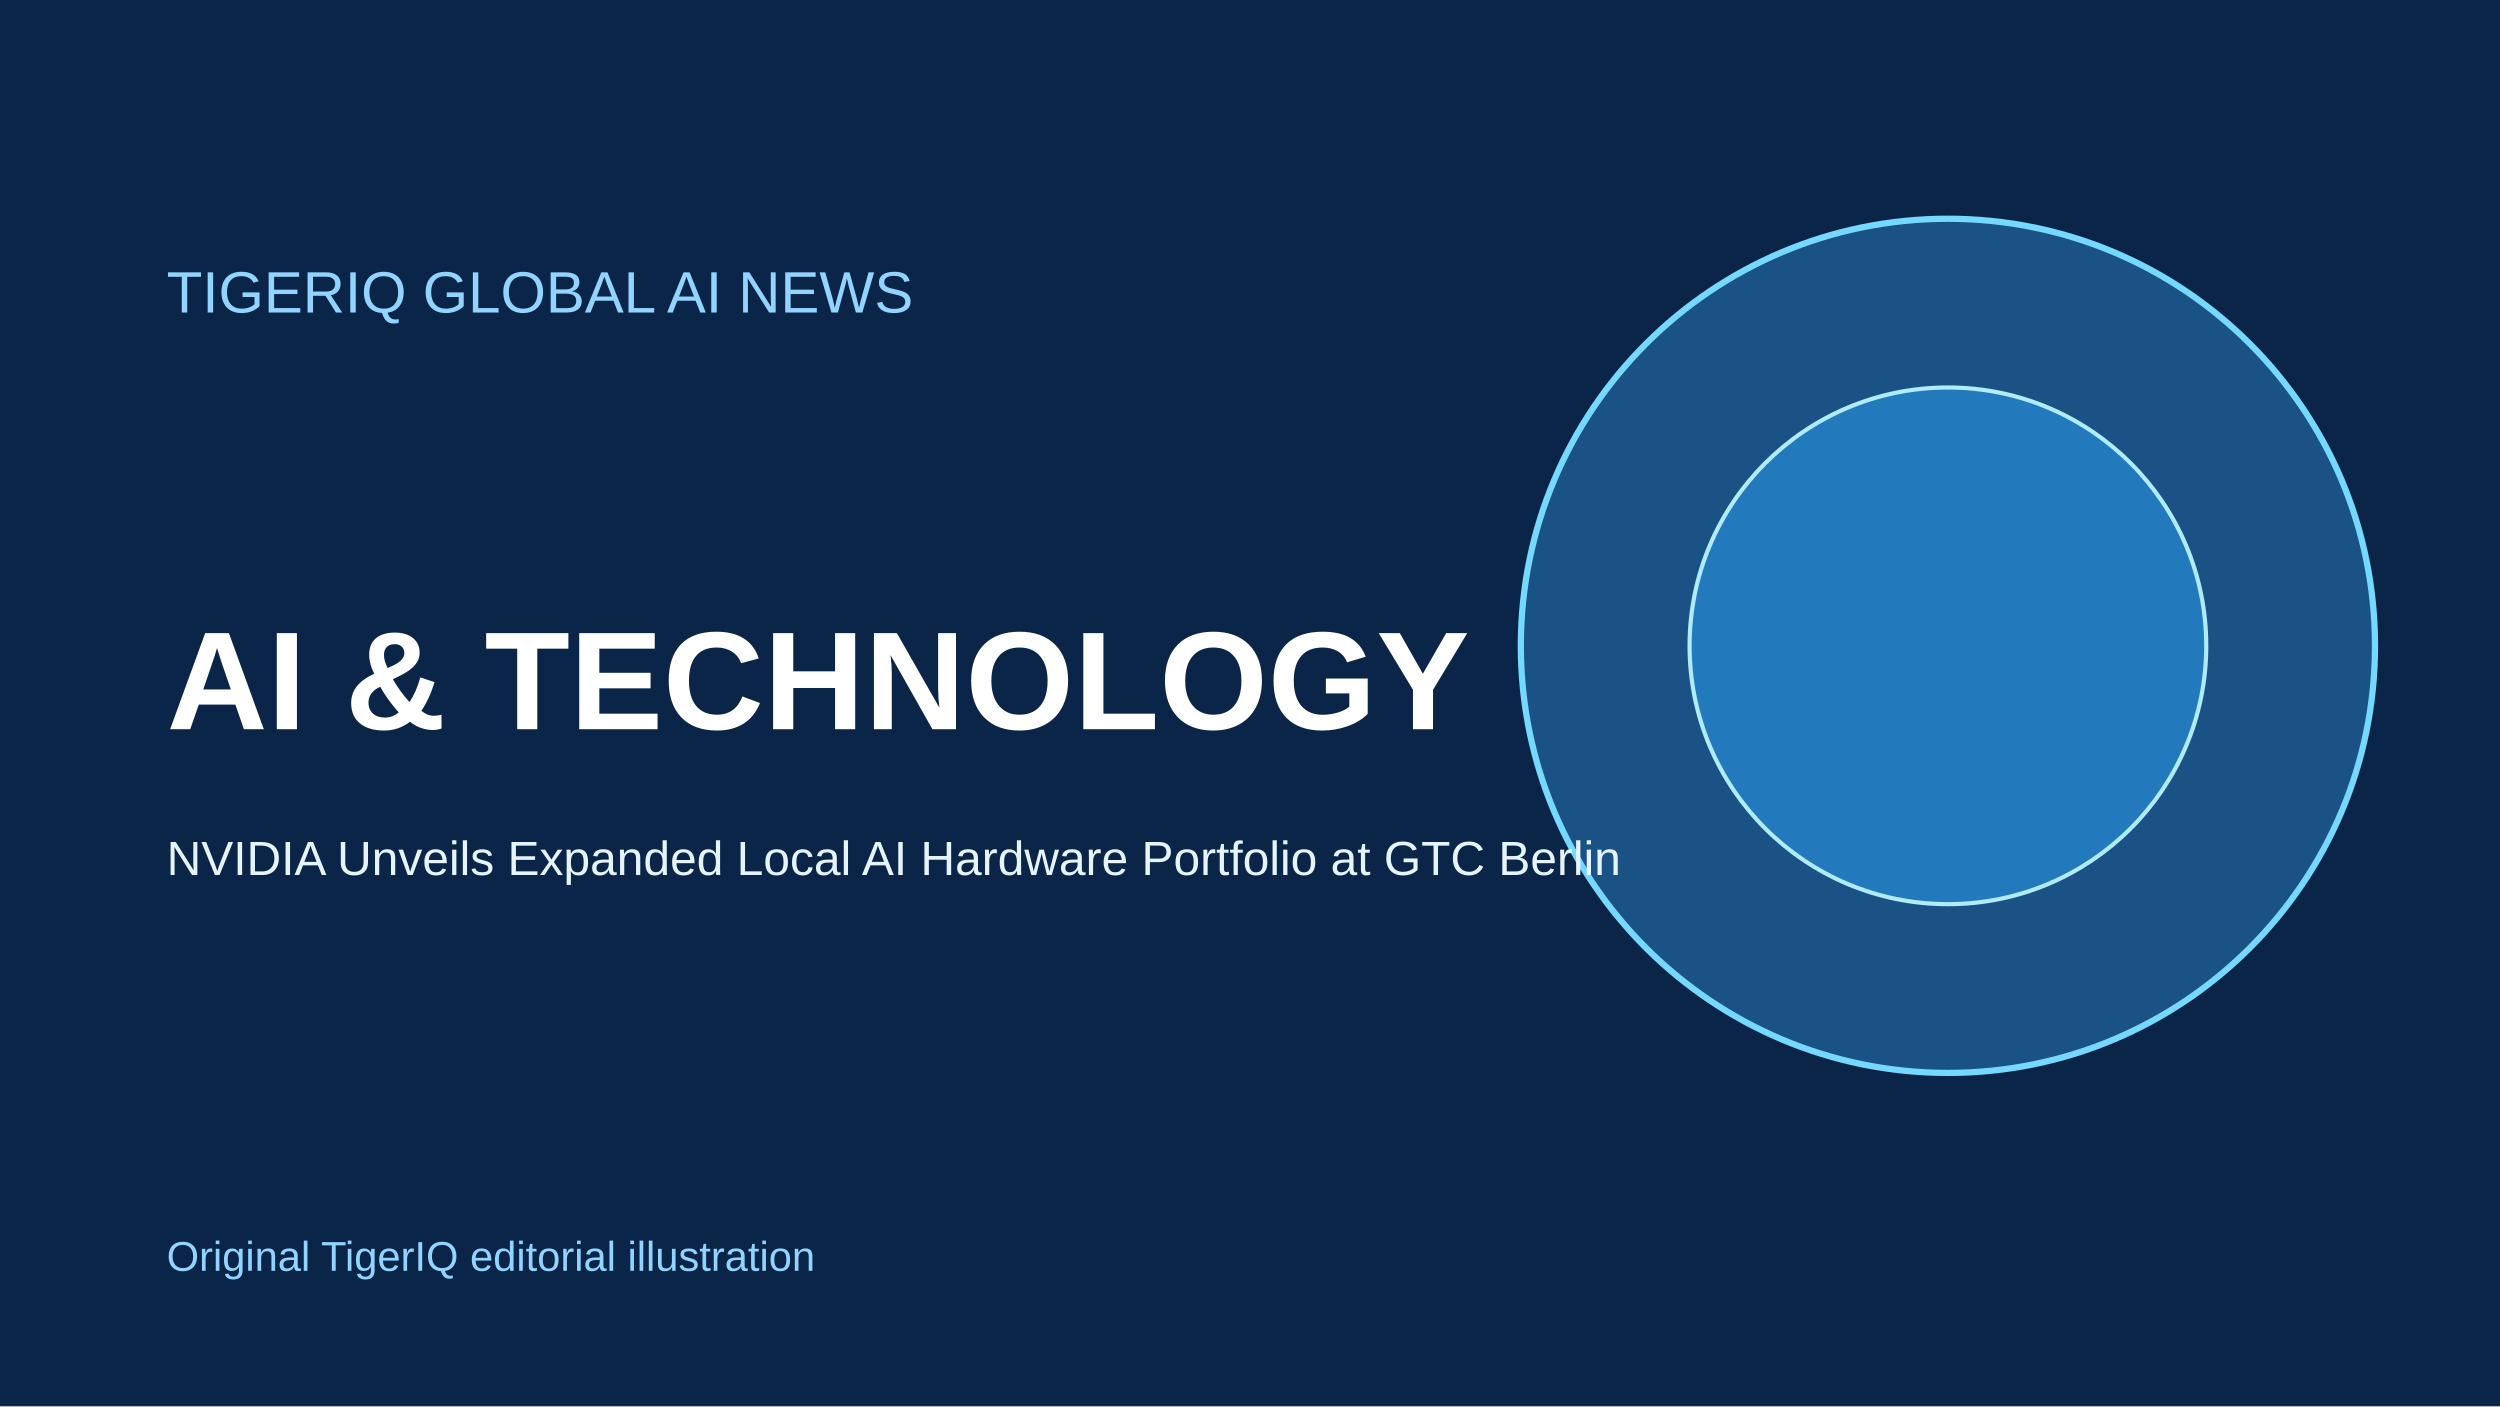
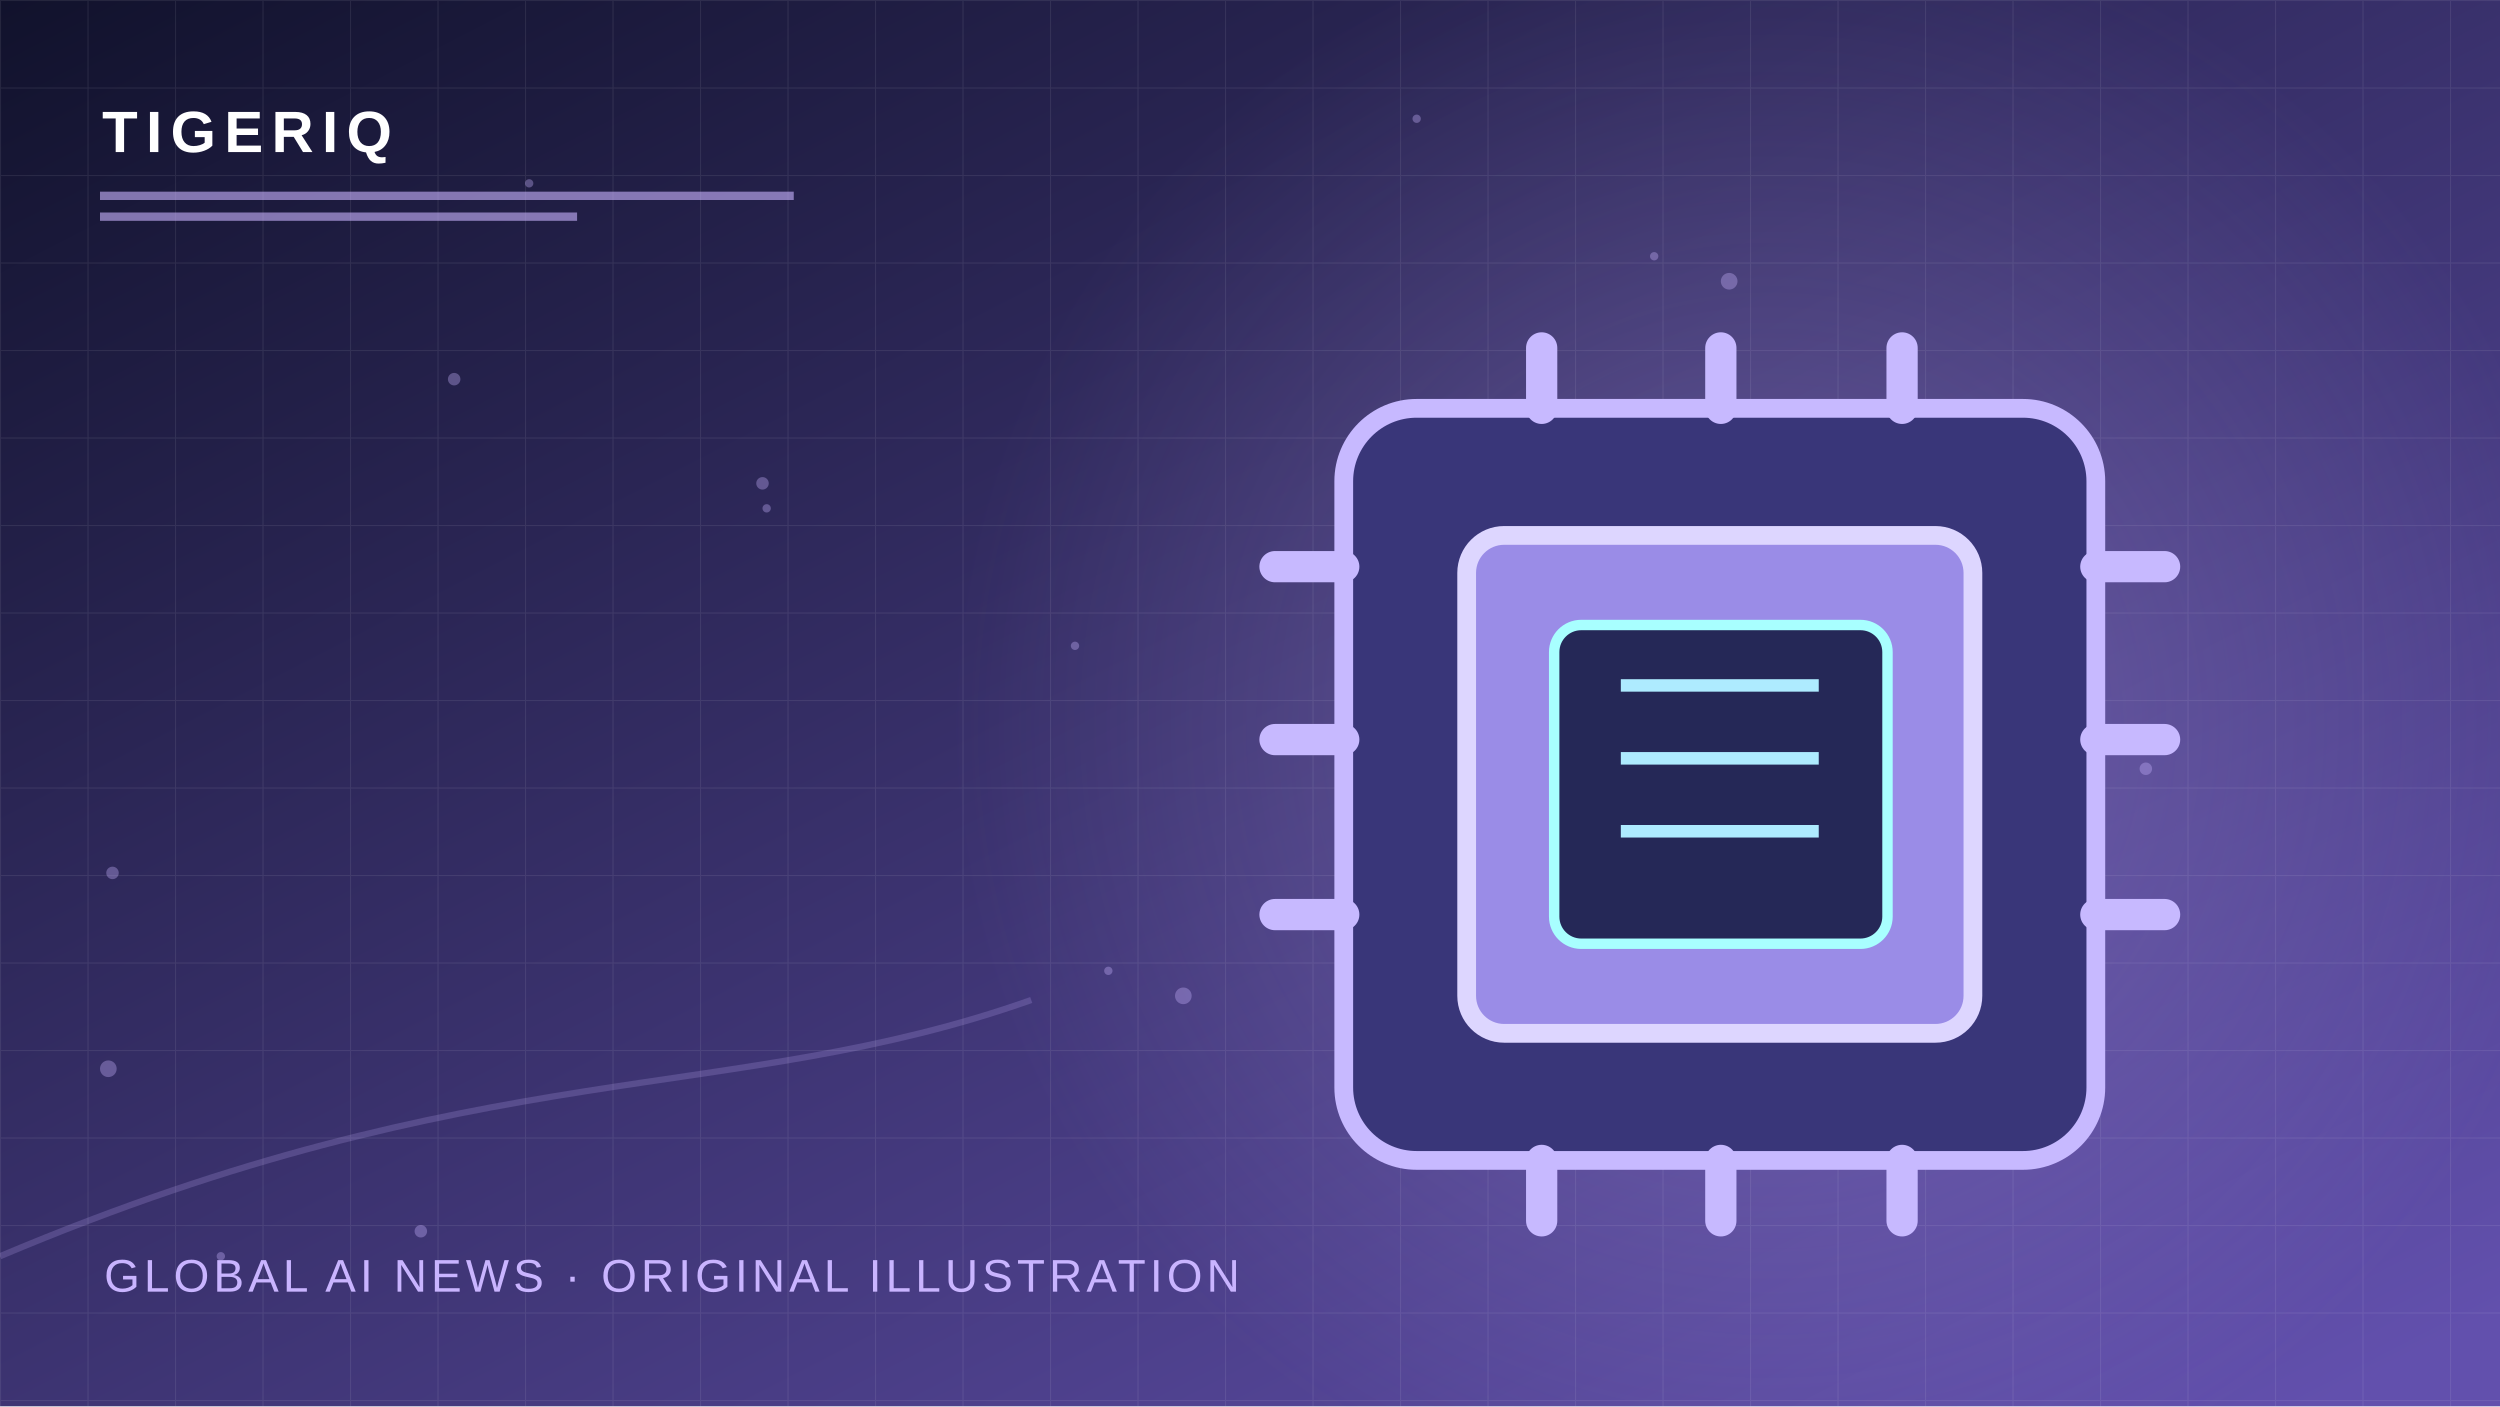
- <svg xmlns="http://www.w3.org/2000/svg" width="1200" height="675" viewBox="0 0 1200 675">
-   <rect width="1200" height="675" fill="#0b2548" />
-   <circle cx="935" cy="310" r="205" fill="#1b5286" stroke="#74d8ff" stroke-width="3" />
-   <circle cx="935" cy="310" r="124" fill="#227abd" stroke="#b0ebff" stroke-width="2" />
-   <text x="80" y="150" font-family="Arial,sans-serif" font-size="28" fill="#91d4ff">TIGERIQ GLOBAL AI NEWS</text>
-   <text x="80" y="350" font-family="Arial,sans-serif" font-size="67" font-weight="bold" fill="#ffffff">AI &amp; TECHNOLOGY</text>
-   <text x="80" y="420" font-family="Arial,sans-serif" font-size="23" fill="#e5f4ff">NVIDIA Unveils Expanded Local AI Hardware Portfolio at GTC Berlin</text>
-   <text x="80" y="610" font-family="Arial,sans-serif" font-size="20" fill="#91d4ff">Original TigerIQ editorial illustration</text>
+ <svg xmlns="http://www.w3.org/2000/svg" width="1200" height="675" viewBox="0 0 1200 675" data-topic="chip">
+   <defs>
+     <linearGradient id="b" x2=".93" y2="1">
+       <stop stop-color="#11122c" />
+       <stop offset="1" stop-color="#6250ad" />
+     </linearGradient>
+     <radialGradient id="h">
+       <stop stop-color="#c9b4ff" stop-opacity=".3" />
+       <stop offset="1" stop-color="#c9b4ff" stop-opacity="0" />
+     </radialGradient>
+     <pattern id="g" width="42" height="42" patternUnits="userSpaceOnUse">
+       <path d="M42 0H0V42" stroke="#fff" stroke-opacity=".08" fill="none" />
+     </pattern>
+   </defs>
+   <rect width="1200" height="675" fill="url(#b)" />
+   <rect width="1200" height="675" fill="url(#g)" />
+   <circle cx="850" cy="348" r="398" fill="url(#h)" />
+   <circle cx="106" cy="603" r="2" fill="#c9b4ff" opacity=".35" />
+   <circle cx="882" cy="213" r="3" fill="#c9b4ff" opacity=".35" />
+   <circle cx="568" cy="478" r="4" fill="#c9b4ff" opacity=".35" />
+   <circle cx="254" cy="88" r="2" fill="#c9b4ff" opacity=".35" />
+   <circle cx="1030" cy="369" r="3" fill="#c9b4ff" opacity=".35" />
+   <circle cx="716" cy="544" r="4" fill="#c9b4ff" opacity=".35" />
+   <circle cx="368" cy="244" r="2" fill="#c9b4ff" opacity=".35" />
+   <circle cx="54" cy="419" r="3" fill="#c9b4ff" opacity=".35" />
+   <circle cx="830" cy="135" r="4" fill="#c9b4ff" opacity=".35" />
+   <circle cx="516" cy="310" r="2" fill="#c9b4ff" opacity=".35" />
+   <circle cx="202" cy="591" r="3" fill="#c9b4ff" opacity=".35" />
+   <circle cx="846" cy="291" r="4" fill="#c9b4ff" opacity=".35" />
+   <circle cx="532" cy="466" r="2" fill="#c9b4ff" opacity=".35" />
+   <circle cx="218" cy="182" r="3" fill="#c9b4ff" opacity=".35" />
+   <circle cx="994" cy="357" r="4" fill="#c9b4ff" opacity=".35" />
+   <circle cx="680" cy="57" r="2" fill="#c9b4ff" opacity=".35" />
+   <circle cx="366" cy="232" r="3" fill="#c9b4ff" opacity=".35" />
+   <circle cx="52" cy="513" r="4" fill="#c9b4ff" opacity=".35" />
+   <circle cx="794" cy="123" r="2" fill="#c9b4ff" opacity=".35" />
+   <path d="M0 603c232-98 351-72 495-123" stroke="#c9b4ff" stroke-opacity=".2" stroke-width="3" fill="none" />
+   <g stroke="#c7b9ff" stroke-width="9" stroke-linejoin="round">
+     <rect x="645" y="196" width="361" height="361" rx="35" fill="#393679" />
+     <rect x="704" y="257" width="243" height="239" rx="18" fill="#9a8ce7" stroke="#ddd6ff" />
+     <rect x="746" y="300" width="160" height="153" rx="13" fill="#252857" stroke="#a8ffff" stroke-width="5" />
+     <path d="M740 167v29m86-29v29m87-29v29m-173 361v29m86-29v29m87-29v29M612 272h33m-33 83h33m-33 84h33m361-167h33m-33 83h33m-33 84h33" stroke-width="15" stroke-linecap="round" />
+     <path d="M778 329h95m-95 35h95m-95 35h95" stroke="#aeebff" stroke-width="6" />
+   </g>
+   <path d="M48 94h333M48 104h229" stroke="#c9b4ff" stroke-width="4" stroke-opacity=".6" />
+   <text x="49" y="73" font-family="Arial,sans-serif" font-size="28" letter-spacing="4" font-weight="bold" fill="#ffffff">TIGERIQ</text>
+   <text x="50" y="620" font-family="Arial,sans-serif" font-size="22" letter-spacing="2" fill="#c9b4ff">GLOBAL AI NEWS · ORIGINAL ILLUSTRATION</text>
</svg>
